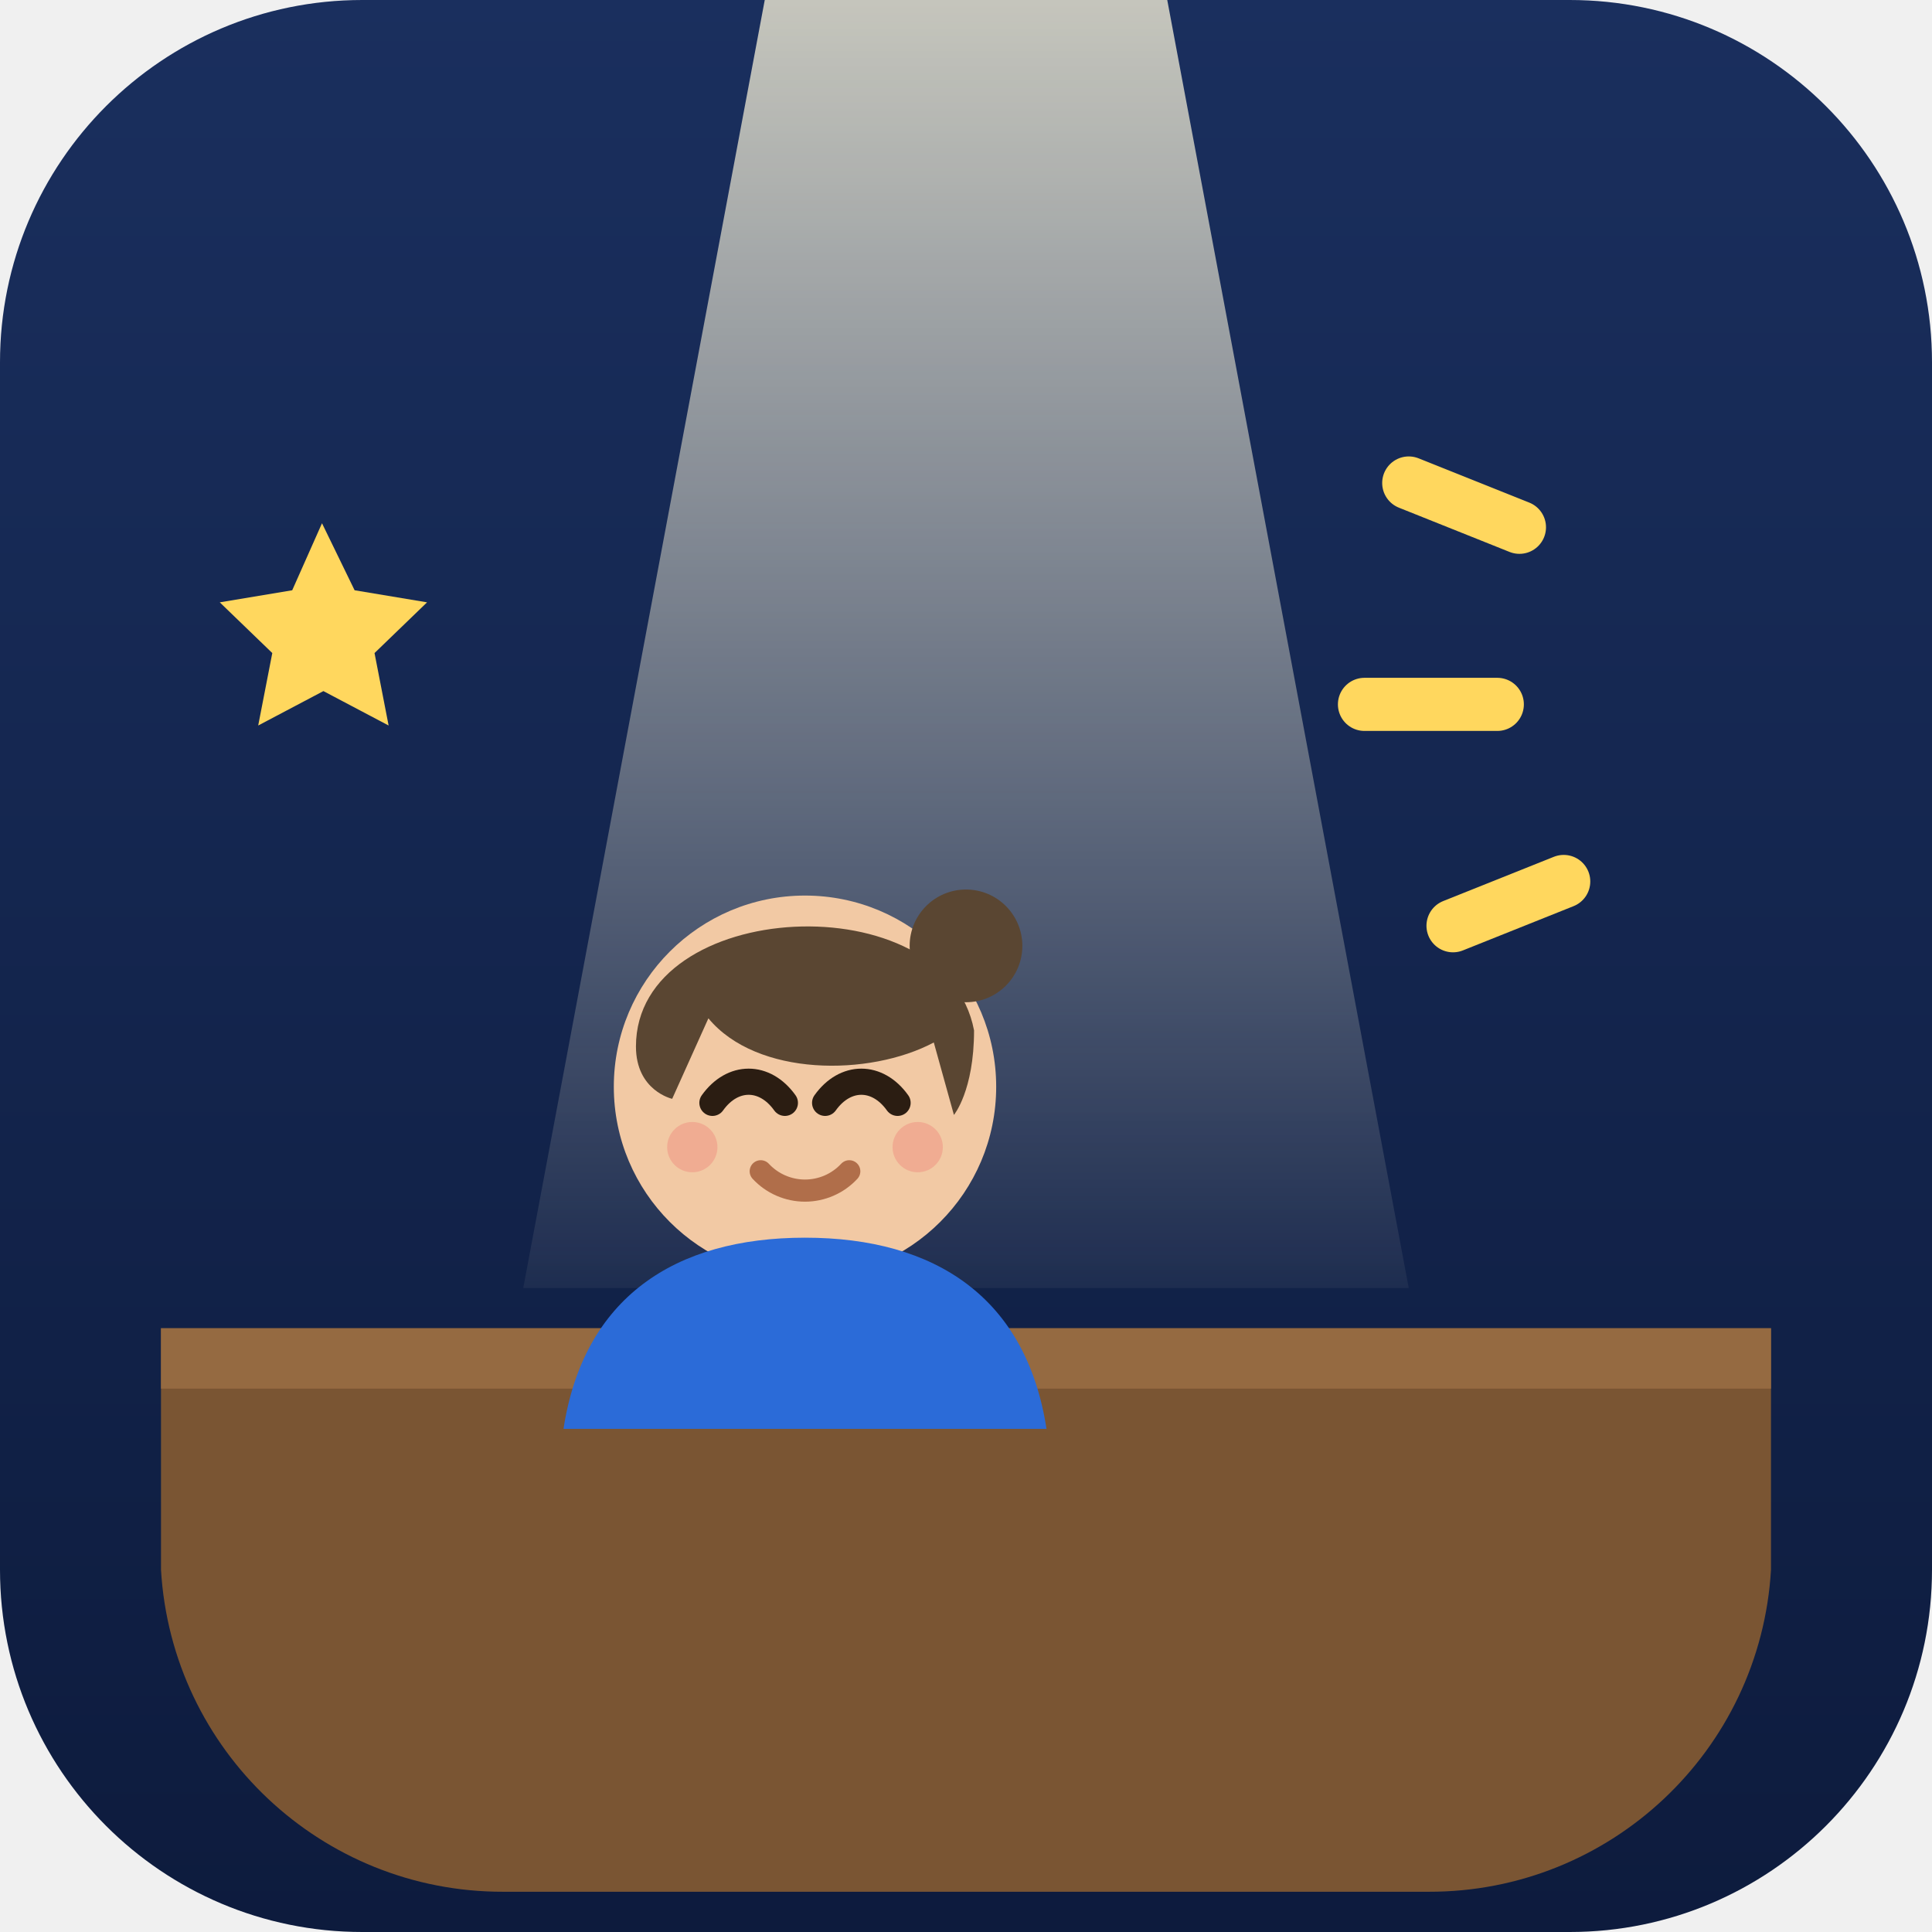
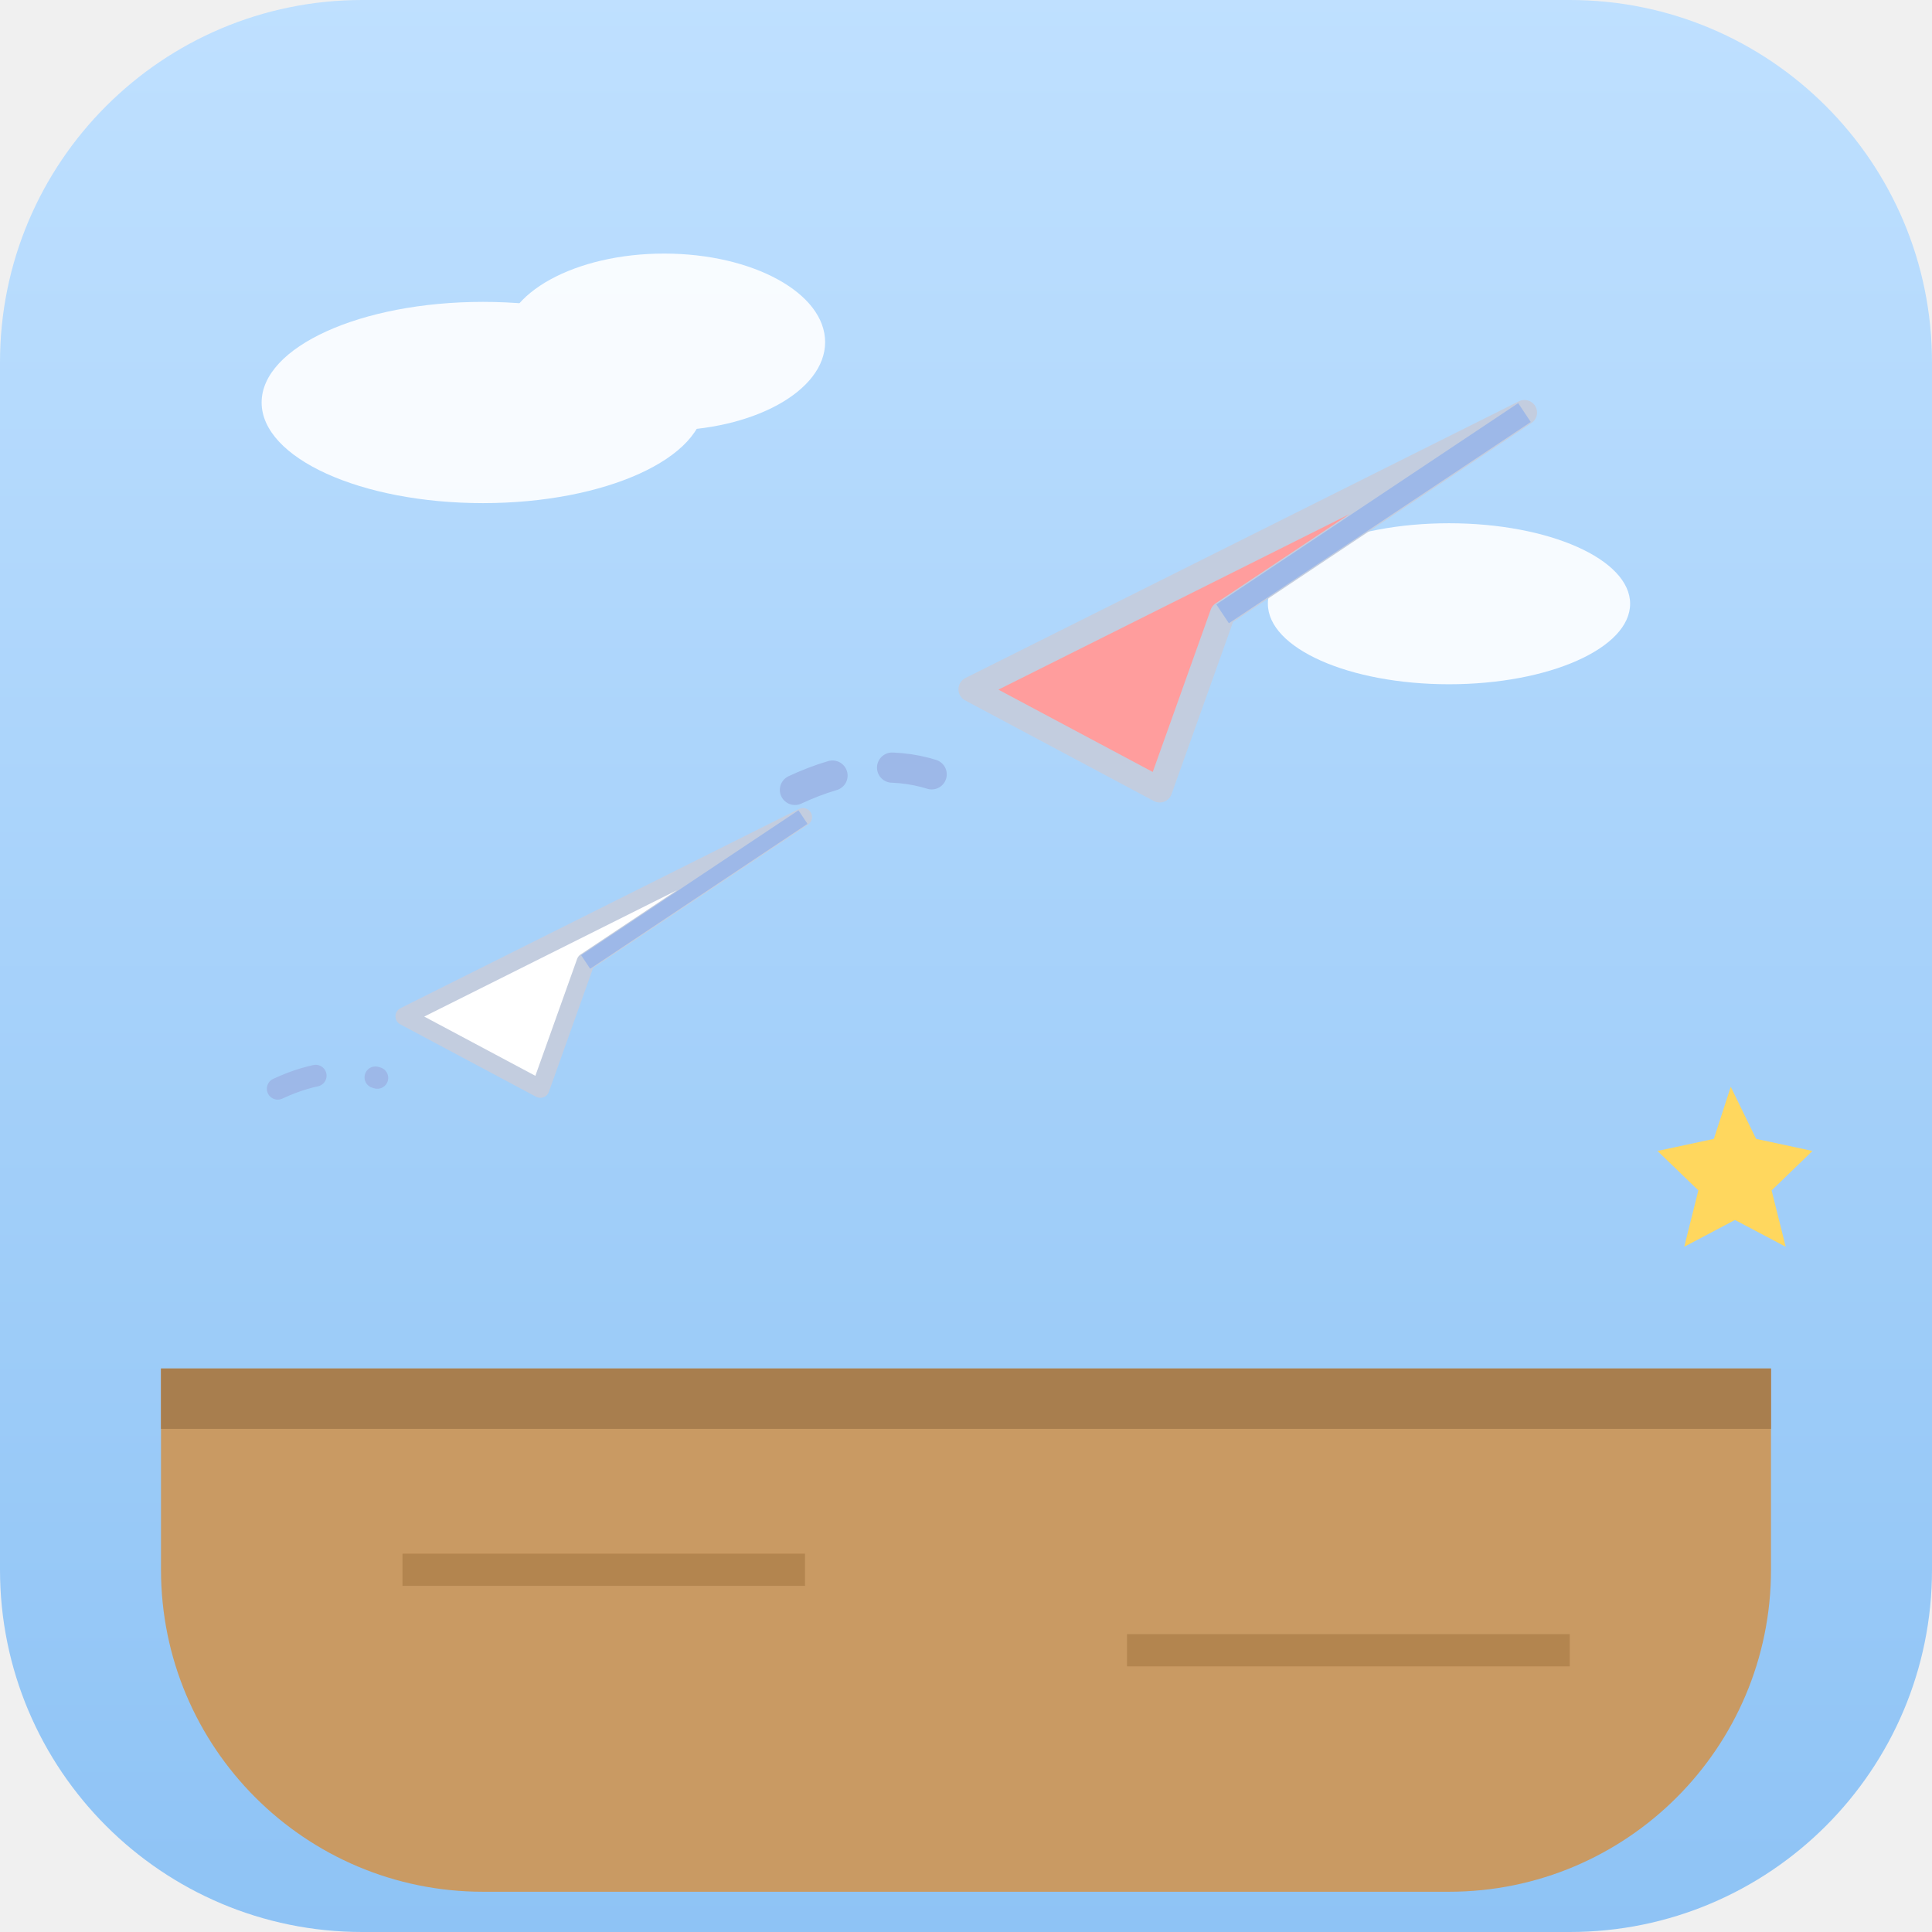
<svg xmlns="http://www.w3.org/2000/svg" width="96" height="96" viewBox="0 0 96 96">
  <defs>
    <linearGradient id="bg183" x1="0" y1="0" x2="0" y2="1">
-       <stop offset="0" stop-color="#1a2f5e" />
-       <stop offset="1" stop-color="#0d1b3d" />
-     </linearGradient>
-     <linearGradient id="bg183s" x1="0" y1="0" x2="0" y2="1">
-       <stop offset="0" stop-color="#fff8dc" stop-opacity=".75" />
-       <stop offset="1" stop-color="#fff8dc" stop-opacity=".05" />
+       <stop offset="0" stop-color="#bfe0ff" />
+       <stop offset="1" stop-color="#8ec3f5" />
    </linearGradient>
  </defs>
  <rect width="96" height="96" rx="18" fill="url(#bg183)" />
-   <path d="M38 0h20l12 64h-44z" fill="url(#bg183s)" />
-   <path d="M8 66h80v12a17 17 0 0 1-17 16h-46a17 17 0 0 1-17-16z" fill="#7a5533" />
-   <path d="M8 66h80v3h-80z" fill="#956a41" />
+   <g fill="#fff" opacity=".9">
+     <ellipse cx="24" cy="20" rx="11" ry="5" />
+     <ellipse cx="33" cy="17" rx="8" ry="4.4" />
+     <ellipse cx="72" cy="30" rx="9" ry="4" />
+   </g>
+   <path d="M8 68h80v10a16 16 0 0 1-16 16h-48a16 16 0 0 1-16-16z" fill="#c99a63" />
+   <path d="M8 68h80v3h-80z" fill="#a87e4e" />
+   <path d="M20 78h20M56 82h22" stroke="#b3854f" stroke-width="1.6" />
  <g>
-     <circle cx="40" cy="54" r="9.5" fill="#f2c9a4" />
-     <path d="M31.6 52c0-7.4 15.4-8.2 16.8-.8 0 3-1 4.2-1 4.2l-1-3.6c-3.2 1.7-8.8 1.7-11.2-1.2l-1.8 4s-1.8-.4-1.8-2.6z" fill="#5a4632" />
-     <circle cx="48" cy="47" r="2.8" fill="#5a4632" />
-     <path d="M35.4 54.8c1-1.4 2.6-1.4 3.6 0M41 54.8c1-1.4 2.6-1.4 3.6 0" stroke="#2b1d12" stroke-width="1.3" fill="none" stroke-linecap="round" />
-     <path d="M37.8 58.2a3 3 0 0 0 4.4 0" stroke="#b06e4a" stroke-width="1.1" fill="none" stroke-linecap="round" />
-     <circle cx="34.4" cy="57" r="1.25" fill="#f0a08a" opacity=".7" />
-     <circle cx="45.6" cy="57" r="1.25" fill="#f0a08a" opacity=".7" />
-     <path d="M28 71c1-6.5 5.5-9.5 12-9.5s11 3 12 9.5z" fill="#2b6bd8" />
+     <path d="M20.1 50.5L39.9 40.6L29.1 47.8L26.85 54.1z" fill="#fff" stroke="#c3cddf" stroke-width="0.9" stroke-linejoin="round" />
+     <path d="M39.9 40.6L29.1 47.8" stroke="#9db8e8" stroke-width="0.81" />
+     <path d="M13.8 54.1q2.7 -1.26 4.95 -0.54" stroke="#9db8e8" stroke-width="1.08" fill="none" stroke-linecap="round" stroke-dasharray="2 3" />
  </g>
-   <g stroke="#ffd75e" stroke-width="2.64" stroke-linecap="round">
-     <path d="M70 24l5.5 2.2M67.8 35h6.6M72.2 46l5.5-2.2" />
+   <g>
+     <path d="M48.25 34.25L75.75 20.5L60.75 30.5L57.625 39.25z" fill="#ff9d9d" stroke="#c3cddf" stroke-width="1.25" stroke-linejoin="round" />
+     <path d="M75.75 20.5L60.75 30.5" stroke="#9db8e8" stroke-width="1.125" />
+     <path d="M39.5 39.25q3.75 -1.75 6.875 -0.75" stroke="#9db8e8" stroke-width="1.5" fill="none" stroke-linecap="round" stroke-dasharray="2 3" />
  </g>
-   <path d="M16 26l1.62 3.33 3.6 .6-2.61 2.52 .7 3.6-3.24-1.71-3.24 1.71 .7-3.6-2.61-2.52 3.6-.6z" fill="#ffd75e" />
+   <path d="M86 54l1.26 2.59 2.8 .6-2.03 1.96 .7 2.8-2.52-1.33-2.52 1.33 .7-2.8-2.03-1.96 2.8-.6z" fill="#ffd75e" />
</svg>
